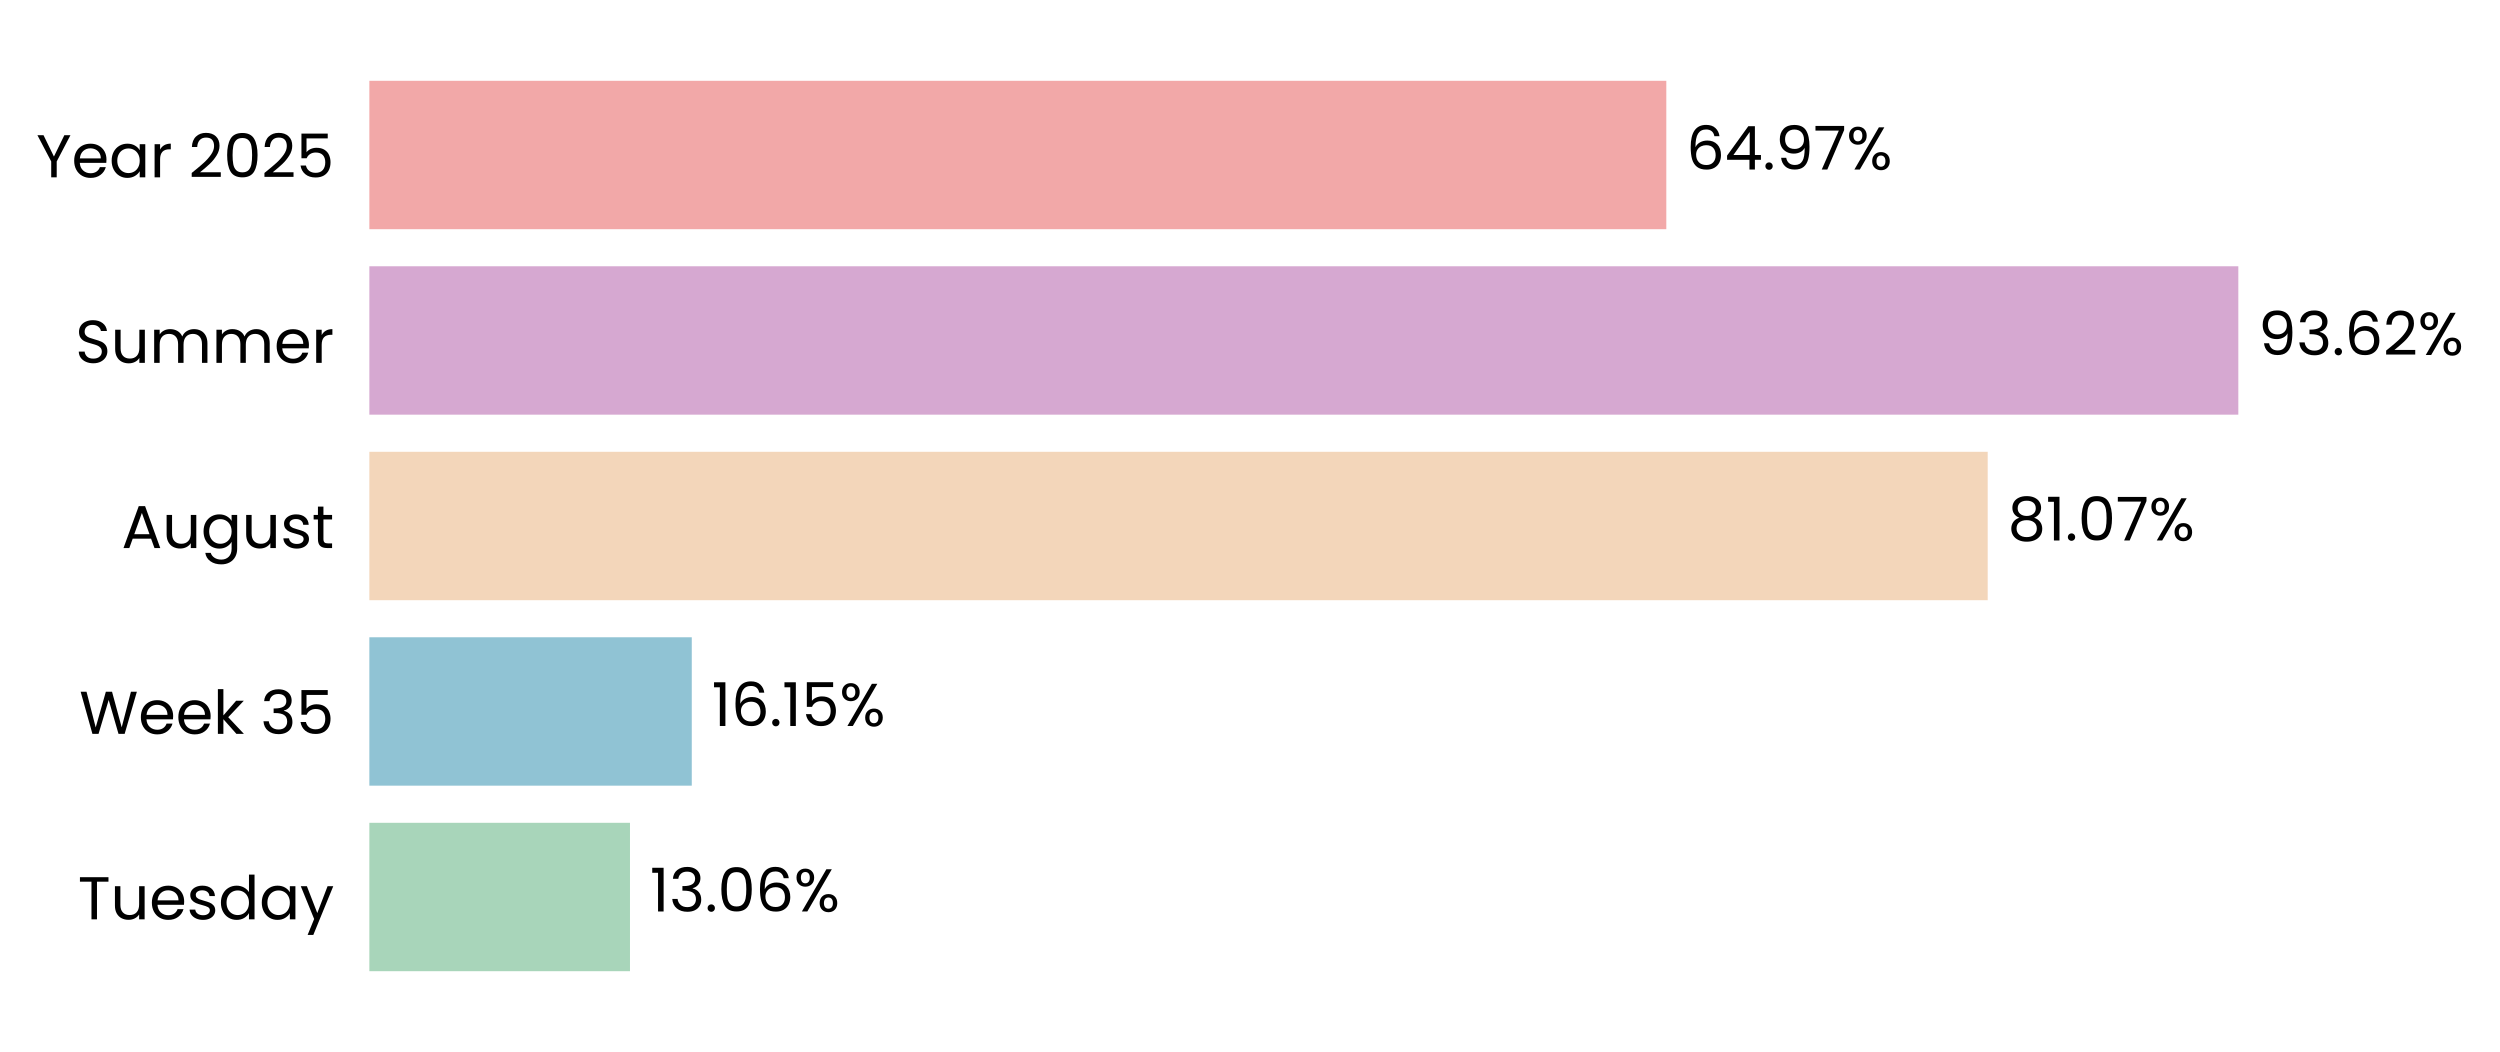
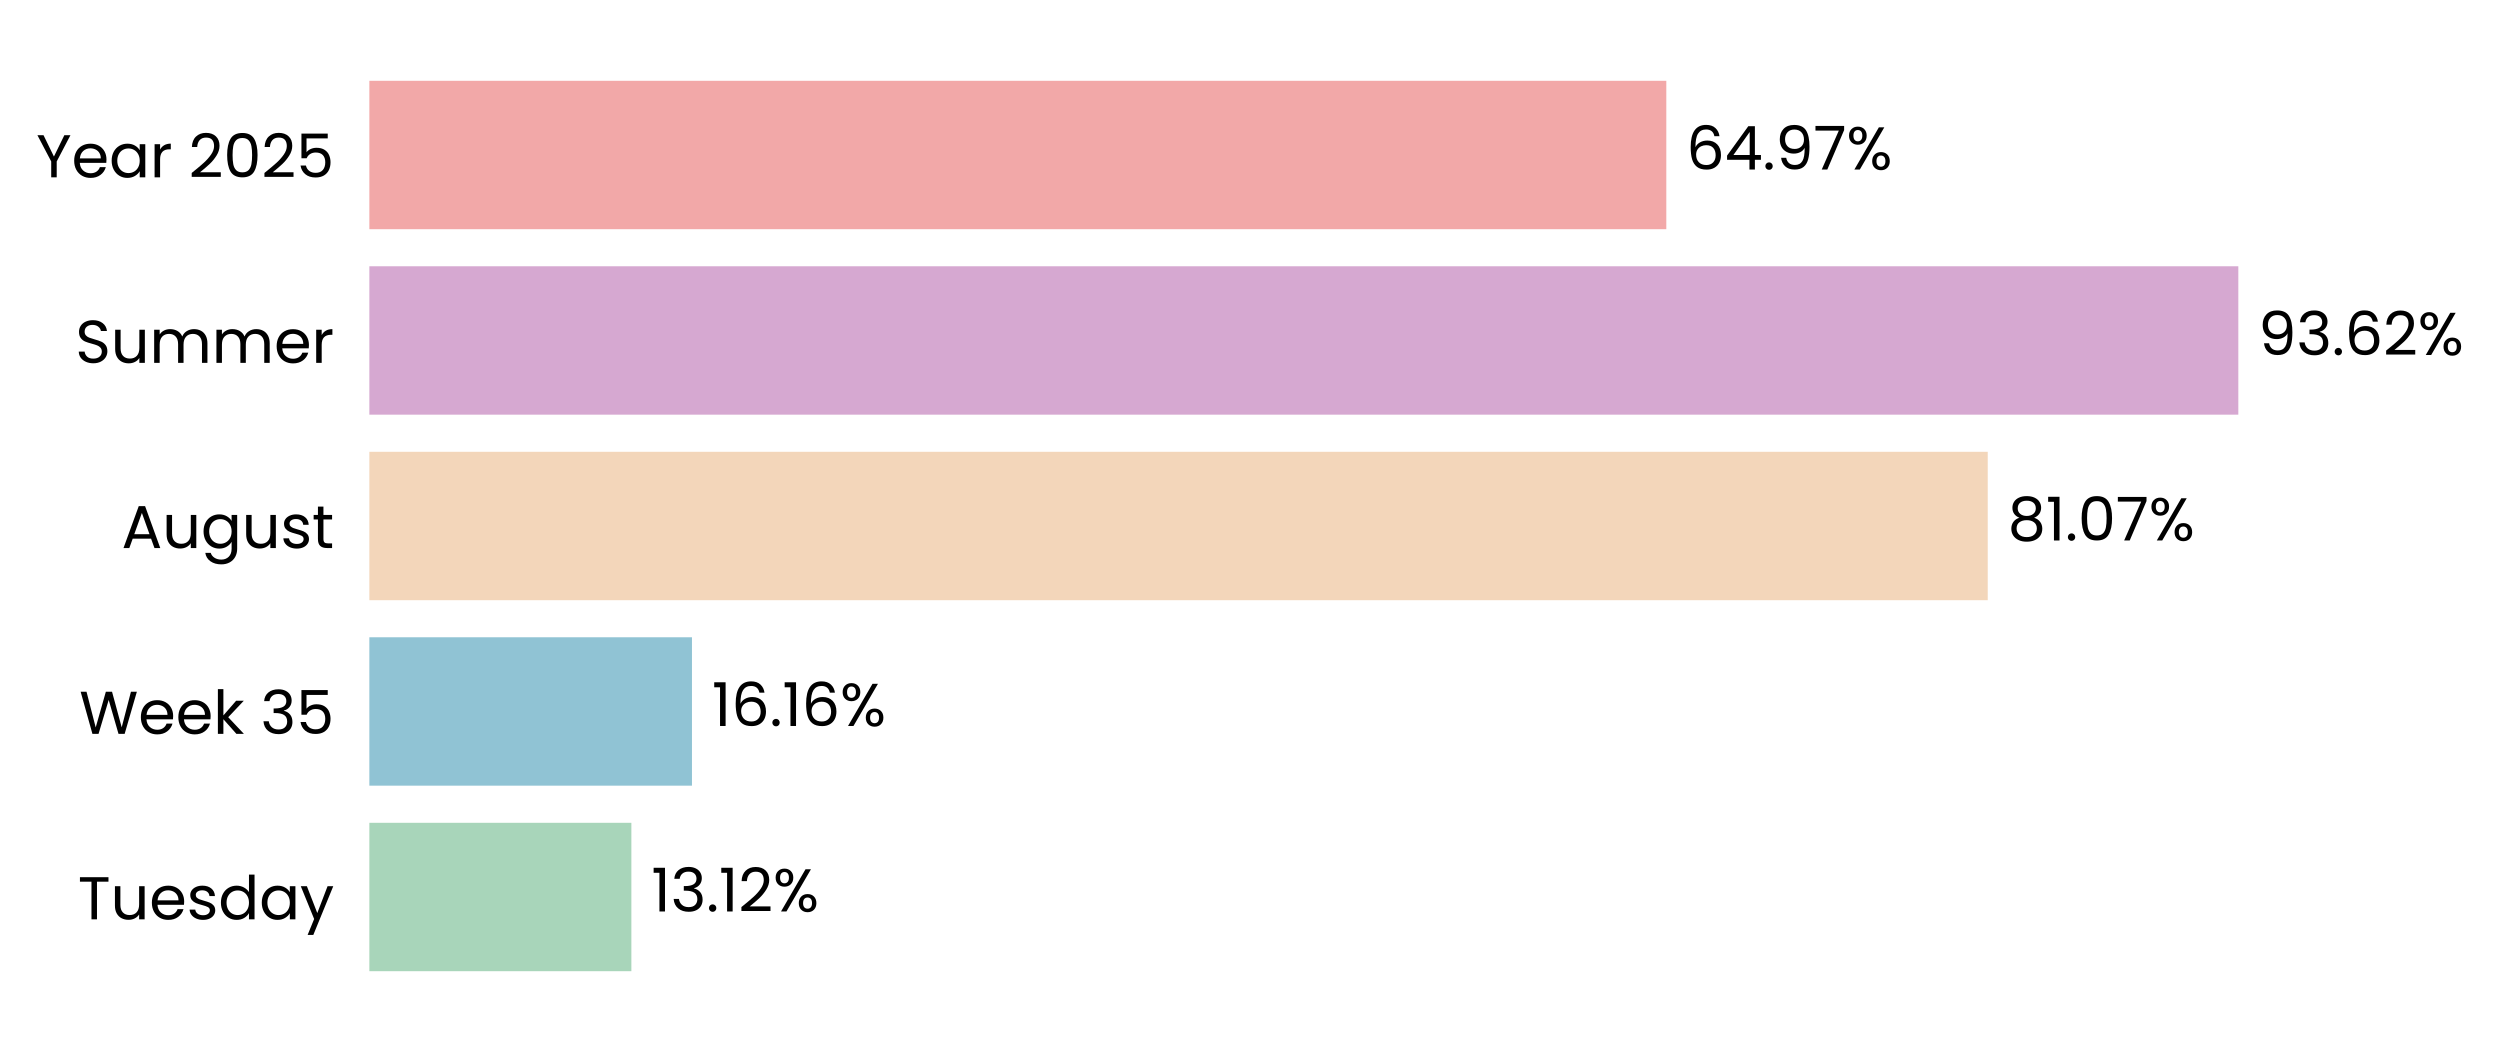
<svg xmlns="http://www.w3.org/2000/svg" xmlns:xlink="http://www.w3.org/1999/xlink" width="496.215pt" height="208.8pt" viewBox="0 0 496.215 208.8" version="1.1">
  <defs>
    <style type="text/css">*{stroke-linejoin: round; stroke-linecap: butt}</style>
  </defs>
  <g id="figure_1">
    <g id="patch_1">
      <path d="M 0 208.8  L 496.215 208.8  L 496.215 0  L 0 0  L 0 208.8  z " style="fill: none" />
    </g>
    <g id="axes_1">
      <g id="patch_2">
-         <path d="M 73.311 201.6  L 469.555 201.6  L 469.555 7.2  L 73.311 7.2  L 73.311 201.6  z " style="fill: none" />
+         <path d="M 73.311 201.6  L 469.552 201.6  L 469.552 7.2  L 73.311 7.2  L 73.311 201.6  z " style="fill: none" />
      </g>
      <g id="patch_3">
-         <path d="M 73.311 192.764  L 125.043 192.764  L 125.043 163.309  L 73.311 163.309  z " clip-path="url(#pfa645bc5b1)" style="fill: #a8d5ba" />
+         <path d="M 73.311 192.764  L 125.318 192.764  L 125.318 163.309  L 73.311 163.309  z " clip-path="url(#pd6a731861c)" style="fill: #a8d5ba" />
      </g>
      <g id="patch_4">
-         <path d="M 73.311 155.945  L 137.308 155.945  L 137.308 126.491  L 73.311 126.491  z " clip-path="url(#pfa645bc5b1)" style="fill: #90c3d4" />
+         <path d="M 73.311 155.945  L 137.347 155.945  L 137.347 126.491  L 73.311 126.491  z " clip-path="url(#pd6a731861c)" style="fill: #90c3d4" />
      </g>
      <g id="patch_5">
-         <path d="M 73.311 119.127  L 394.531 119.127  L 394.531 89.673  L 73.311 89.673  z " clip-path="url(#pfa645bc5b1)" style="fill: #f3d6ba" />
+         <path d="M 73.311 119.127  L 394.538 119.127  L 394.538 89.673  L 73.311 89.673  z " clip-path="url(#pd6a731861c)" style="fill: #f3d6ba" />
      </g>
      <g id="patch_6">
-         <path d="M 73.311 82.309  L 444.275 82.309  L 444.275 52.855  L 73.311 52.855  z " clip-path="url(#pfa645bc5b1)" style="fill: #d6a8d1" />
+         <path d="M 73.311 82.309  L 444.275 82.309  L 444.275 52.855  L 73.311 52.855  z " clip-path="url(#pd6a731861c)" style="fill: #d6a8d1" />
      </g>
      <g id="patch_7">
-         <path d="M 73.311 45.491  L 330.74 45.491  L 330.74 16.036  L 73.311 16.036  z " clip-path="url(#pfa645bc5b1)" style="fill: #f2a8a8" />
+         <path d="M 73.311 45.491  L 330.739 45.491  L 330.739 16.036  L 73.311 16.036  z " clip-path="url(#pd6a731861c)" style="fill: #f2a8a8" />
      </g>
      <g id="matplotlib.axis_1">
        <g id="ytick_1">
          <g id="text_1">
            <g transform="translate(15.4575 182.4764) scale(0.12 -0.12)">
              <defs>
                <path id="Poppins-Regular-54" d="M 3238 4461  L 3238 3987  L 2022 3987  L 2022 0  L 1440 0  L 1440 3987  L 218 3987  L 218 4461  L 3238 4461  z " transform="scale(0.015625)" />
                <path id="Poppins-Regular-75" d="M 3603 3507  L 3603 0  L 3021 0  L 3021 518  Q 2854 250 2556 99  Q 2259 -51 1901 -51  Q 1491 -51 1164 118  Q 838 288 649 627  Q 461 966 461 1453  L 461 3507  L 1037 3507  L 1037 1530  Q 1037 1011 1299 732  Q 1562 454 2016 454  Q 2483 454 2752 742  Q 3021 1030 3021 1581  L 3021 3507  L 3603 3507  z " transform="scale(0.015625)" />
                <path id="Poppins-Regular-65" d="M 3693 1888  Q 3693 1722 3674 1536  L 870 1536  Q 902 1018 1225 726  Q 1549 435 2010 435  Q 2387 435 2640 611  Q 2893 787 2995 1082  L 3622 1082  Q 3482 576 3059 259  Q 2637 -58 2010 -58  Q 1510 -58 1116 166  Q 723 390 499 803  Q 275 1216 275 1760  Q 275 2304 492 2713  Q 710 3123 1104 3344  Q 1498 3565 2010 3565  Q 2509 3565 2893 3347  Q 3277 3130 3485 2749  Q 3693 2368 3693 1888  z M 3091 2010  Q 3091 2342 2944 2582  Q 2797 2822 2544 2947  Q 2291 3072 1984 3072  Q 1542 3072 1232 2790  Q 922 2509 877 2010  L 3091 2010  z " transform="scale(0.015625)" />
                <path id="Poppins-Regular-73" d="M 1734 -58  Q 1331 -58 1011 80  Q 691 218 505 464  Q 320 710 301 1030  L 902 1030  Q 928 768 1149 601  Q 1370 435 1728 435  Q 2061 435 2253 582  Q 2445 730 2445 954  Q 2445 1184 2240 1296  Q 2035 1408 1606 1517  Q 1216 1619 969 1724  Q 723 1830 547 2038  Q 371 2246 371 2586  Q 371 2854 531 3078  Q 691 3302 985 3433  Q 1280 3565 1658 3565  Q 2240 3565 2598 3270  Q 2957 2976 2982 2464  L 2400 2464  Q 2381 2739 2179 2905  Q 1978 3072 1638 3072  Q 1325 3072 1139 2937  Q 954 2803 954 2586  Q 954 2413 1066 2301  Q 1178 2189 1347 2121  Q 1517 2054 1818 1971  Q 2195 1869 2432 1769  Q 2669 1670 2838 1472  Q 3008 1274 3014 954  Q 3014 666 2854 435  Q 2694 205 2403 73  Q 2112 -58 1734 -58  z " transform="scale(0.015625)" />
                <path id="Poppins-Regular-64" d="M 275 1766  Q 275 2304 492 2710  Q 710 3117 1091 3341  Q 1472 3565 1946 3565  Q 2355 3565 2707 3376  Q 3059 3187 3245 2880  L 3245 4736  L 3834 4736  L 3834 0  L 3245 0  L 3245 659  Q 3072 346 2733 144  Q 2394 -58 1939 -58  Q 1472 -58 1091 172  Q 710 403 492 819  Q 275 1235 275 1766  z M 3245 1760  Q 3245 2157 3085 2451  Q 2925 2746 2653 2902  Q 2381 3059 2054 3059  Q 1728 3059 1459 2905  Q 1190 2752 1030 2457  Q 870 2163 870 1766  Q 870 1363 1030 1065  Q 1190 768 1459 611  Q 1728 454 2054 454  Q 2381 454 2653 611  Q 2925 768 3085 1065  Q 3245 1363 3245 1760  z " transform="scale(0.015625)" />
                <path id="Poppins-Regular-61" d="M 275 1766  Q 275 2304 492 2710  Q 710 3117 1091 3341  Q 1472 3565 1939 3565  Q 2400 3565 2739 3366  Q 3078 3168 3245 2867  L 3245 3507  L 3834 3507  L 3834 0  L 3245 0  L 3245 653  Q 3072 346 2729 144  Q 2387 -58 1933 -58  Q 1466 -58 1088 172  Q 710 403 492 819  Q 275 1235 275 1766  z M 3245 1760  Q 3245 2157 3085 2451  Q 2925 2746 2653 2902  Q 2381 3059 2054 3059  Q 1728 3059 1459 2905  Q 1190 2752 1030 2457  Q 870 2163 870 1766  Q 870 1363 1030 1065  Q 1190 768 1459 611  Q 1728 454 2054 454  Q 2381 454 2653 611  Q 2925 768 3085 1065  Q 3245 1363 3245 1760  z " transform="scale(0.015625)" />
                <path id="Poppins-Regular-79" d="M 3514 3507  L 1402 -1651  L 800 -1651  L 1491 38  L 77 3507  L 723 3507  L 1824 666  L 2912 3507  L 3514 3507  z " transform="scale(0.015625)" />
              </defs>
              <use xlink:href="#Poppins-Regular-54" />
              <use xlink:href="#Poppins-Regular-75" transform="translate(54.09999 0)" />
              <use xlink:href="#Poppins-Regular-65" transform="translate(118.1 0)" />
              <use xlink:href="#Poppins-Regular-73" transform="translate(180.1 0)" />
              <use xlink:href="#Poppins-Regular-64" transform="translate(232.3 0)" />
              <use xlink:href="#Poppins-Regular-61" transform="translate(299.8999 0)" />
              <use xlink:href="#Poppins-Regular-79" transform="translate(367.4999 0)" />
            </g>
          </g>
        </g>
        <g id="ytick_2">
          <g id="text_2">
            <g transform="translate(15.73125 145.6582) scale(0.12 -0.12)">
              <defs>
                <path id="Poppins-Regular-57" d="M 6099 4461  L 4806 0  L 4154 0  L 3117 3590  L 2042 0  L 1395 -6  L 147 4461  L 768 4461  L 1741 678  L 2816 4461  L 3469 4461  L 4493 691  L 5472 4461  L 6099 4461  z " transform="scale(0.015625)" />
                <path id="Poppins-Regular-6b" d="M 2451 0  L 1075 1549  L 1075 0  L 493 0  L 493 4736  L 1075 4736  L 1075 1952  L 2426 3507  L 3238 3507  L 1587 1760  L 3245 0  L 2451 0  z " transform="scale(0.015625)" />
                <path id="Poppins-Regular-20" transform="scale(0.015625)" />
                <path id="Poppins-Regular-33" d="M 384 3462  Q 429 4051 838 4384  Q 1248 4717 1901 4717  Q 2336 4717 2653 4560  Q 2970 4403 3133 4134  Q 3296 3866 3296 3526  Q 3296 3130 3069 2842  Q 2842 2554 2477 2470  L 2477 2438  Q 2893 2336 3136 2035  Q 3379 1734 3379 1248  Q 3379 883 3212 592  Q 3046 301 2713 134  Q 2381 -32 1914 -32  Q 1235 -32 800 323  Q 365 678 314 1331  L 877 1331  Q 922 947 1190 704  Q 1459 461 1907 461  Q 2355 461 2588 694  Q 2822 928 2822 1299  Q 2822 1779 2502 1990  Q 2182 2202 1536 2202  L 1389 2202  L 1389 2688  L 1542 2688  Q 2131 2694 2432 2883  Q 2733 3072 2733 3469  Q 2733 3808 2512 4013  Q 2291 4218 1882 4218  Q 1485 4218 1241 4013  Q 998 3808 954 3462  L 384 3462  z " transform="scale(0.015625)" />
                <path id="Poppins-Regular-35" d="M 3347 4122  L 1101 4122  L 1101 2662  Q 1248 2867 1536 2998  Q 1824 3130 2157 3130  Q 2688 3130 3021 2909  Q 3354 2688 3498 2339  Q 3642 1990 3642 1600  Q 3642 1139 3469 774  Q 3296 410 2941 198  Q 2586 -13 2061 -13  Q 1389 -13 973 332  Q 557 678 467 1254  L 1037 1254  Q 1120 890 1389 685  Q 1658 480 2067 480  Q 2573 480 2829 784  Q 3085 1088 3085 1587  Q 3085 2086 2829 2358  Q 2573 2630 2074 2630  Q 1734 2630 1481 2467  Q 1229 2304 1114 2022  L 563 2022  L 563 4634  L 3347 4634  L 3347 4122  z " transform="scale(0.015625)" />
              </defs>
              <use xlink:href="#Poppins-Regular-57" />
              <use xlink:href="#Poppins-Regular-65" transform="translate(97.59999 0)" />
              <use xlink:href="#Poppins-Regular-65" transform="translate(159.6 0)" />
              <use xlink:href="#Poppins-Regular-6b" transform="translate(221.6 0)" />
              <use xlink:href="#Poppins-Regular-20" transform="translate(273.0999 0)" />
              <use xlink:href="#Poppins-Regular-33" transform="translate(299.7999 0)" />
              <use xlink:href="#Poppins-Regular-35" transform="translate(358.6999 0)" />
            </g>
          </g>
        </g>
        <g id="ytick_3">
          <g id="text_3">
            <g transform="translate(24.11812 108.78) scale(0.12 -0.12)">
              <defs>
                <path id="Poppins-Regular-41" d="M 3130 992  L 1184 992  L 826 0  L 211 0  L 1824 4435  L 2496 4435  L 4102 0  L 3488 0  L 3130 992  z M 2963 1466  L 2157 3718  L 1350 1466  L 2963 1466  z " transform="scale(0.015625)" />
                <path id="Poppins-Regular-67" d="M 1939 3565  Q 2394 3565 2736 3366  Q 3078 3168 3245 2867  L 3245 3507  L 3834 3507  L 3834 -77  Q 3834 -557 3629 -931  Q 3424 -1306 3043 -1517  Q 2662 -1728 2157 -1728  Q 1466 -1728 1005 -1401  Q 544 -1075 461 -512  L 1037 -512  Q 1133 -832 1433 -1027  Q 1734 -1222 2157 -1222  Q 2637 -1222 2941 -921  Q 3245 -621 3245 -77  L 3245 659  Q 3072 352 2733 147  Q 2394 -58 1939 -58  Q 1472 -58 1091 172  Q 710 403 492 819  Q 275 1235 275 1766  Q 275 2304 492 2710  Q 710 3117 1091 3341  Q 1472 3565 1939 3565  z M 3245 1760  Q 3245 2157 3085 2451  Q 2925 2746 2653 2902  Q 2381 3059 2054 3059  Q 1728 3059 1459 2905  Q 1190 2752 1030 2457  Q 870 2163 870 1766  Q 870 1363 1030 1065  Q 1190 768 1459 611  Q 1728 454 2054 454  Q 2381 454 2653 611  Q 2925 768 3085 1065  Q 3245 1363 3245 1760  z " transform="scale(0.015625)" />
                <path id="Poppins-Regular-74" d="M 1203 3027  L 1203 960  Q 1203 704 1312 598  Q 1421 493 1690 493  L 2118 493  L 2118 0  L 1594 0  Q 1107 0 864 224  Q 621 448 621 960  L 621 3027  L 166 3027  L 166 3507  L 621 3507  L 621 4390  L 1203 4390  L 1203 3507  L 2118 3507  L 2118 3027  L 1203 3027  z " transform="scale(0.015625)" />
              </defs>
              <use xlink:href="#Poppins-Regular-41" />
              <use xlink:href="#Poppins-Regular-75" transform="translate(67.39999 0)" />
              <use xlink:href="#Poppins-Regular-67" transform="translate(131.4 0)" />
              <use xlink:href="#Poppins-Regular-75" transform="translate(199 0)" />
              <use xlink:href="#Poppins-Regular-73" transform="translate(263 0)" />
              <use xlink:href="#Poppins-Regular-74" transform="translate(315.2 0)" />
            </g>
          </g>
        </g>
        <g id="ytick_4">
          <g id="text_4">
            <g transform="translate(14.95125 72.02182) scale(0.12 -0.12)">
              <defs>
                <path id="Poppins-Regular-53" d="M 1907 -45  Q 1466 -45 1117 112  Q 768 269 569 547  Q 371 826 365 1190  L 986 1190  Q 1018 877 1245 662  Q 1472 448 1907 448  Q 2323 448 2563 656  Q 2803 864 2803 1190  Q 2803 1446 2662 1606  Q 2522 1766 2310 1849  Q 2099 1933 1741 2029  Q 1299 2144 1033 2259  Q 768 2374 579 2620  Q 390 2867 390 3283  Q 390 3648 576 3929  Q 762 4211 1098 4364  Q 1434 4518 1869 4518  Q 2496 4518 2896 4204  Q 3296 3891 3347 3373  L 2707 3373  Q 2675 3629 2438 3824  Q 2202 4019 1811 4019  Q 1446 4019 1216 3830  Q 986 3642 986 3302  Q 986 3059 1123 2905  Q 1261 2752 1462 2672  Q 1664 2592 2029 2490  Q 2470 2368 2739 2249  Q 3008 2131 3200 1884  Q 3392 1638 3392 1216  Q 3392 890 3219 602  Q 3046 314 2707 134  Q 2368 -45 1907 -45  z " transform="scale(0.015625)" />
                <path id="Poppins-Regular-6d" d="M 4710 3571  Q 5120 3571 5440 3401  Q 5760 3232 5945 2893  Q 6131 2554 6131 2067  L 6131 0  L 5555 0  L 5555 1984  Q 5555 2509 5296 2787  Q 5037 3066 4595 3066  Q 4141 3066 3872 2774  Q 3603 2483 3603 1933  L 3603 0  L 3027 0  L 3027 1984  Q 3027 2509 2768 2787  Q 2509 3066 2067 3066  Q 1613 3066 1344 2774  Q 1075 2483 1075 1933  L 1075 0  L 493 0  L 493 3507  L 1075 3507  L 1075 3002  Q 1248 3277 1539 3424  Q 1830 3571 2182 3571  Q 2624 3571 2963 3372  Q 3302 3174 3469 2790  Q 3616 3162 3955 3366  Q 4294 3571 4710 3571  z " transform="scale(0.015625)" />
                <path id="Poppins-Regular-72" d="M 1075 2938  Q 1229 3238 1513 3404  Q 1798 3571 2208 3571  L 2208 2970  L 2054 2970  Q 1075 2970 1075 1907  L 1075 0  L 493 0  L 493 3507  L 1075 3507  L 1075 2938  z " transform="scale(0.015625)" />
              </defs>
              <use xlink:href="#Poppins-Regular-53" />
              <use xlink:href="#Poppins-Regular-75" transform="translate(58.7 0)" />
              <use xlink:href="#Poppins-Regular-6d" transform="translate(122.7 0)" />
              <use xlink:href="#Poppins-Regular-6d" transform="translate(225.7 0)" />
              <use xlink:href="#Poppins-Regular-65" transform="translate(328.7 0)" />
              <use xlink:href="#Poppins-Regular-72" transform="translate(390.6999 0)" />
            </g>
          </g>
        </g>
        <g id="ytick_5">
          <g id="text_5">
            <g transform="translate(7.2 35.20364) scale(0.12 -0.12)">
              <defs>
                <path id="Poppins-Regular-59" d="M 3616 4461  L 2163 1683  L 2163 0  L 1581 0  L 1581 1683  L 122 4461  L 768 4461  L 1869 2202  L 2970 4461  L 3616 4461  z " transform="scale(0.015625)" />
                <path id="Poppins-Regular-32" d="M 326 467  Q 1139 1120 1600 1539  Q 2061 1958 2377 2416  Q 2694 2874 2694 3315  Q 2694 3731 2492 3971  Q 2291 4211 1843 4211  Q 1408 4211 1168 3939  Q 928 3667 909 3213  L 346 3213  Q 371 3930 780 4320  Q 1190 4710 1837 4710  Q 2496 4710 2883 4345  Q 3270 3981 3270 3341  Q 3270 2810 2953 2307  Q 2637 1805 2233 1424  Q 1830 1043 1203 538  L 3405 538  L 3405 51  L 326 51  L 326 467  z " transform="scale(0.015625)" />
                <path id="Poppins-Regular-30" d="M 397 2362  Q 397 3462 755 4080  Q 1114 4698 2010 4698  Q 2899 4698 3257 4080  Q 3616 3462 3616 2362  Q 3616 1242 3257 621  Q 2899 0 2010 0  Q 1114 0 755 621  Q 397 1242 397 2362  z M 3040 2362  Q 3040 2918 2966 3305  Q 2893 3693 2665 3929  Q 2438 4166 2010 4166  Q 1574 4166 1347 3929  Q 1120 3693 1046 3305  Q 973 2918 973 2362  Q 973 1786 1046 1395  Q 1120 1005 1347 768  Q 1574 531 2010 531  Q 2438 531 2665 768  Q 2893 1005 2966 1395  Q 3040 1786 3040 2362  z " transform="scale(0.015625)" />
              </defs>
              <use xlink:href="#Poppins-Regular-59" />
              <use xlink:href="#Poppins-Regular-65" transform="translate(58.39999 0)" />
              <use xlink:href="#Poppins-Regular-61" transform="translate(120.4 0)" />
              <use xlink:href="#Poppins-Regular-72" transform="translate(188 0)" />
              <use xlink:href="#Poppins-Regular-20" transform="translate(225.3 0)" />
              <use xlink:href="#Poppins-Regular-32" transform="translate(252 0)" />
              <use xlink:href="#Poppins-Regular-30" transform="translate(309.4999 0)" />
              <use xlink:href="#Poppins-Regular-32" transform="translate(372.2999 0)" />
              <use xlink:href="#Poppins-Regular-35" transform="translate(429.7999 0)" />
            </g>
          </g>
        </g>
      </g>
      <g id="text_6">
-         <g transform="translate(129.0055 180.9164) scale(0.12 -0.12)">
+         <g transform="translate(129.2802 180.9164) scale(0.12 -0.12)">
          <defs>
            <path id="Poppins-Regular-31" d="M 243 4096  L 243 4627  L 1446 4627  L 1446 0  L 858 0  L 858 4096  L 243 4096  z " transform="scale(0.015625)" />
            <path id="Poppins-Regular-2e" d="M 678 -38  Q 512 -38 397 77  Q 282 192 282 358  Q 282 525 397 640  Q 512 755 678 755  Q 838 755 950 640  Q 1062 525 1062 358  Q 1062 192 950 77  Q 838 -38 678 -38  z " transform="scale(0.015625)" />
-             <path id="Poppins-Regular-36" d="M 2976 3526  Q 2835 4237 2099 4237  Q 1530 4237 1248 3798  Q 966 3360 973 2355  Q 1120 2688 1462 2877  Q 1805 3066 2227 3066  Q 2886 3066 3280 2656  Q 3674 2246 3674 1523  Q 3674 1088 3504 742  Q 3334 397 2992 192  Q 2650 -13 2163 -13  Q 1504 -13 1133 281  Q 762 576 614 1094  Q 467 1613 467 2374  Q 467 4723 2106 4723  Q 2733 4723 3091 4384  Q 3450 4045 3514 3526  L 2976 3526  z M 2106 2573  Q 1830 2573 1587 2461  Q 1344 2349 1193 2121  Q 1043 1894 1043 1568  Q 1043 1082 1324 778  Q 1606 474 2131 474  Q 2579 474 2844 752  Q 3110 1030 3110 1504  Q 3110 2003 2854 2288  Q 2598 2573 2106 2573  z " transform="scale(0.015625)" />
            <path id="Poppins-Regular-25" d="M 269 3584  Q 269 4019 531 4278  Q 794 4538 1203 4538  Q 1613 4538 1875 4278  Q 2138 4019 2138 3584  Q 2138 3142 1875 2883  Q 1613 2624 1203 2624  Q 794 2624 531 2883  Q 269 3142 269 3584  z M 4006 4467  L 1414 0  L 838 0  L 3430 4467  L 4006 4467  z M 1203 4179  Q 986 4179 861 4028  Q 736 3878 736 3584  Q 736 3290 861 3136  Q 986 2982 1203 2982  Q 1421 2982 1549 3139  Q 1677 3296 1677 3584  Q 1677 3878 1549 4028  Q 1421 4179 1203 4179  z M 2720 883  Q 2720 1325 2982 1584  Q 3245 1843 3654 1843  Q 4064 1843 4323 1584  Q 4582 1325 4582 883  Q 4582 448 4323 185  Q 4064 -77 3654 -77  Q 3245 -77 2982 182  Q 2720 442 2720 883  z M 3648 1478  Q 3430 1478 3302 1328  Q 3174 1178 3174 883  Q 3174 595 3302 444  Q 3430 294 3648 294  Q 3866 294 3994 444  Q 4122 595 4122 883  Q 4122 1178 3994 1328  Q 3866 1478 3648 1478  z " transform="scale(0.015625)" />
          </defs>
          <use xlink:href="#Poppins-Regular-31" />
          <use xlink:href="#Poppins-Regular-33" transform="translate(31.99998 0)" />
          <use xlink:href="#Poppins-Regular-2e" transform="translate(90.89998 0)" />
-           <use xlink:href="#Poppins-Regular-30" transform="translate(111.9 0)" />
-           <use xlink:href="#Poppins-Regular-36" transform="translate(174.7 0)" />
-           <use xlink:href="#Poppins-Regular-25" transform="translate(238.1999 0)" />
+           <use xlink:href="#Poppins-Regular-31" transform="translate(111.9 0)" />
+           <use xlink:href="#Poppins-Regular-32" transform="translate(143.8999 0)" />
+           <use xlink:href="#Poppins-Regular-25" transform="translate(201.3999 0)" />
        </g>
      </g>
      <g id="text_7">
-         <g transform="translate(141.2702 144.0982) scale(0.12 -0.12)">
+         <g transform="translate(141.309 144.0982) scale(0.12 -0.12)">
+           <defs>
+             <path id="Poppins-Regular-36" d="M 2976 3526  Q 2835 4237 2099 4237  Q 1530 4237 1248 3798  Q 966 3360 973 2355  Q 1120 2688 1462 2877  Q 1805 3066 2227 3066  Q 2886 3066 3280 2656  Q 3674 2246 3674 1523  Q 3674 1088 3504 742  Q 3334 397 2992 192  Q 2650 -13 2163 -13  Q 1504 -13 1133 281  Q 762 576 614 1094  Q 467 1613 467 2374  Q 467 4723 2106 4723  Q 2733 4723 3091 4384  Q 3450 4045 3514 3526  L 2976 3526  z M 2106 2573  Q 1830 2573 1587 2461  Q 1344 2349 1193 2121  Q 1043 1894 1043 1568  Q 1043 1082 1324 778  Q 1606 474 2131 474  Q 2579 474 2844 752  Q 3110 1030 3110 1504  Q 3110 2003 2854 2288  Q 2598 2573 2106 2573  z " transform="scale(0.015625)" />
+           </defs>
          <use xlink:href="#Poppins-Regular-31" />
          <use xlink:href="#Poppins-Regular-36" transform="translate(31.99998 0)" />
          <use xlink:href="#Poppins-Regular-2e" transform="translate(95.49997 0)" />
          <use xlink:href="#Poppins-Regular-31" transform="translate(116.5 0)" />
-           <use xlink:href="#Poppins-Regular-35" transform="translate(148.4999 0)" />
-           <use xlink:href="#Poppins-Regular-25" transform="translate(211.2999 0)" />
+           <use xlink:href="#Poppins-Regular-36" transform="translate(148.4999 0)" />
+           <use xlink:href="#Poppins-Regular-25" transform="translate(211.9999 0)" />
        </g>
      </g>
      <g id="text_8">
-         <g transform="translate(398.4938 107.28) scale(0.12 -0.12)">
+         <g transform="translate(398.5002 107.28) scale(0.12 -0.12)">
          <defs>
            <path id="Poppins-Regular-38" d="M 1242 2406  Q 883 2547 691 2816  Q 499 3085 499 3469  Q 499 3814 672 4092  Q 845 4371 1187 4534  Q 1530 4698 2016 4698  Q 2502 4698 2844 4534  Q 3187 4371 3363 4092  Q 3539 3814 3539 3469  Q 3539 3098 3340 2819  Q 3142 2541 2797 2406  Q 3194 2285 3427 1981  Q 3661 1677 3661 1248  Q 3661 832 3456 521  Q 3251 211 2876 41  Q 2502 -128 2016 -128  Q 1530 -128 1162 41  Q 794 211 589 521  Q 384 832 384 1248  Q 384 1677 614 1984  Q 845 2291 1242 2406  z M 2976 3398  Q 2976 3789 2720 4000  Q 2464 4211 2016 4211  Q 1574 4211 1318 4000  Q 1062 3789 1062 3392  Q 1062 3034 1328 2816  Q 1594 2598 2016 2598  Q 2445 2598 2710 2819  Q 2976 3040 2976 3398  z M 2016 2150  Q 1542 2150 1241 1929  Q 941 1709 941 1267  Q 941 858 1232 608  Q 1523 358 2016 358  Q 2509 358 2797 608  Q 3085 858 3085 1267  Q 3085 1696 2790 1923  Q 2496 2150 2016 2150  z " transform="scale(0.015625)" />
            <path id="Poppins-Regular-37" d="M 3245 4173  L 1466 0  L 877 0  L 2682 4115  L 211 4115  L 211 4614  L 3245 4614  L 3245 4173  z " transform="scale(0.015625)" />
          </defs>
          <use xlink:href="#Poppins-Regular-38" />
          <use xlink:href="#Poppins-Regular-31" transform="translate(63.09999 0)" />
          <use xlink:href="#Poppins-Regular-2e" transform="translate(95.09998 0)" />
          <use xlink:href="#Poppins-Regular-30" transform="translate(116.1 0)" />
          <use xlink:href="#Poppins-Regular-37" transform="translate(178.8999 0)" />
          <use xlink:href="#Poppins-Regular-25" transform="translate(233.4999 0)" />
        </g>
      </g>
      <g id="text_9">
-         <g transform="translate(448.2376 70.46182) scale(0.12 -0.12)">
+         <g transform="translate(448.2378 70.46182) scale(0.12 -0.12)">
          <defs>
            <path id="Poppins-Regular-39" d="M 1146 1242  Q 1210 877 1443 678  Q 1677 480 2074 480  Q 2605 480 2857 896  Q 3110 1312 3098 2298  Q 2963 2010 2649 1846  Q 2336 1683 1952 1683  Q 1523 1683 1187 1859  Q 851 2035 659 2374  Q 467 2714 467 3194  Q 467 3878 864 4297  Q 1261 4717 1990 4717  Q 2886 4717 3248 4134  Q 3610 3552 3610 2400  Q 3610 1594 3466 1069  Q 3322 544 2979 269  Q 2637 -6 2042 -6  Q 1389 -6 1024 346  Q 659 698 608 1242  L 1146 1242  z M 2048 2176  Q 2477 2176 2752 2441  Q 3027 2707 3027 3162  Q 3027 3642 2758 3936  Q 2490 4230 2003 4230  Q 1555 4230 1289 3948  Q 1024 3667 1024 3206  Q 1024 2739 1286 2457  Q 1549 2176 2048 2176  z " transform="scale(0.015625)" />
          </defs>
          <use xlink:href="#Poppins-Regular-39" />
          <use xlink:href="#Poppins-Regular-33" transform="translate(62.99999 0)" />
          <use xlink:href="#Poppins-Regular-2e" transform="translate(121.9 0)" />
          <use xlink:href="#Poppins-Regular-36" transform="translate(142.9 0)" />
          <use xlink:href="#Poppins-Regular-32" transform="translate(206.3999 0)" />
          <use xlink:href="#Poppins-Regular-25" transform="translate(263.8999 0)" />
        </g>
      </g>
      <g id="text_10">
-         <g transform="translate(334.7024 33.64364) scale(0.12 -0.12)">
+         <g transform="translate(334.7012 33.64364) scale(0.12 -0.12)">
          <defs>
            <path id="Poppins-Regular-34" d="M 256 1030  L 256 1472  L 2502 4582  L 3200 4582  L 3200 1536  L 3840 1536  L 3840 1030  L 3200 1030  L 3200 0  L 2624 0  L 2624 1030  L 256 1030  z M 2650 3974  L 928 1536  L 2650 1536  L 2650 3974  z " transform="scale(0.015625)" />
          </defs>
          <use xlink:href="#Poppins-Regular-36" />
          <use xlink:href="#Poppins-Regular-34" transform="translate(63.49999 0)" />
          <use xlink:href="#Poppins-Regular-2e" transform="translate(126.4 0)" />
          <use xlink:href="#Poppins-Regular-39" transform="translate(147.4 0)" />
          <use xlink:href="#Poppins-Regular-37" transform="translate(210.3999 0)" />
          <use xlink:href="#Poppins-Regular-25" transform="translate(264.9999 0)" />
        </g>
      </g>
    </g>
  </g>
  <defs>
-     <clipPath id="pfa645bc5b1">
-       <rect x="73.311" y="7.2" width="396.244" height="194.4" />
+     <clipPath id="pd6a731861c">
+       <rect x="73.311" y="7.2" width="396.241" height="194.4" />
    </clipPath>
  </defs>
</svg>
